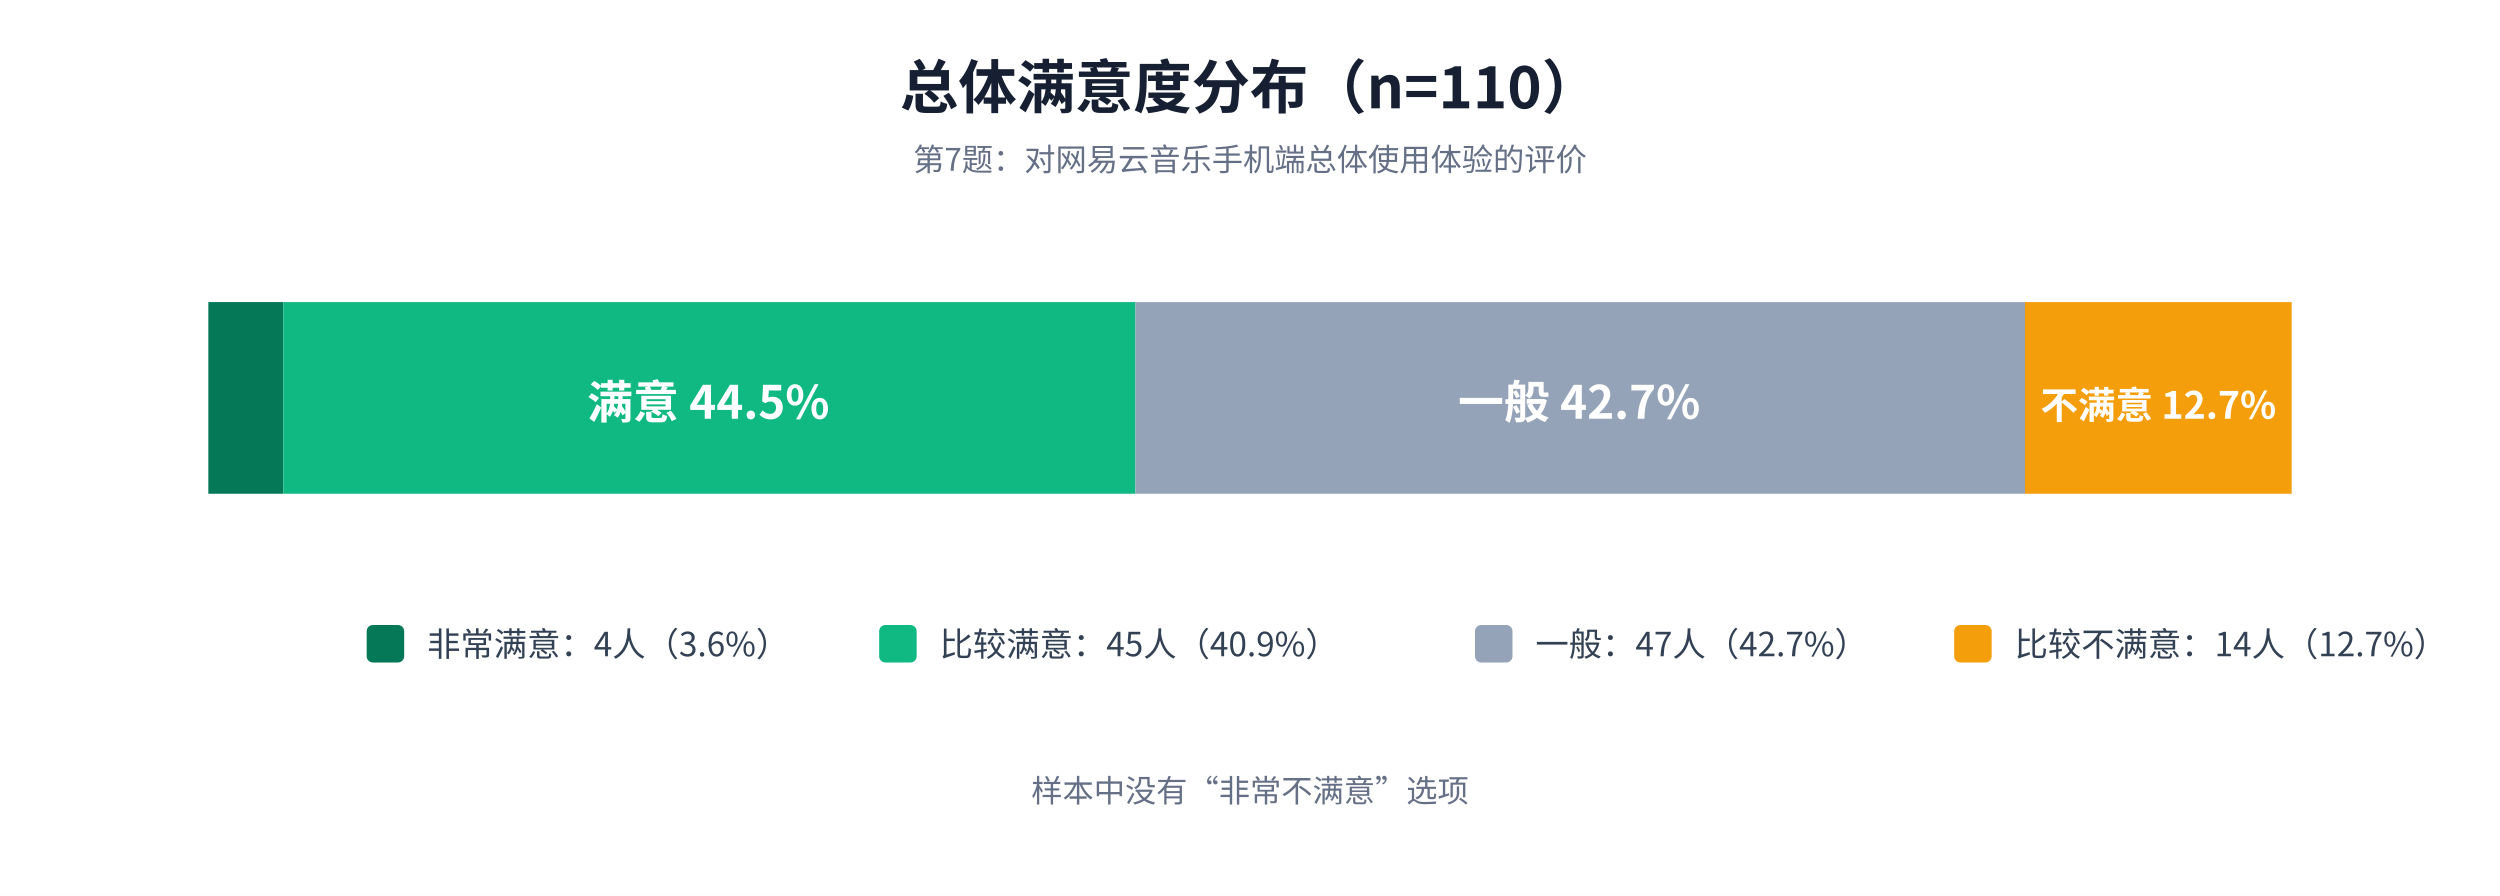
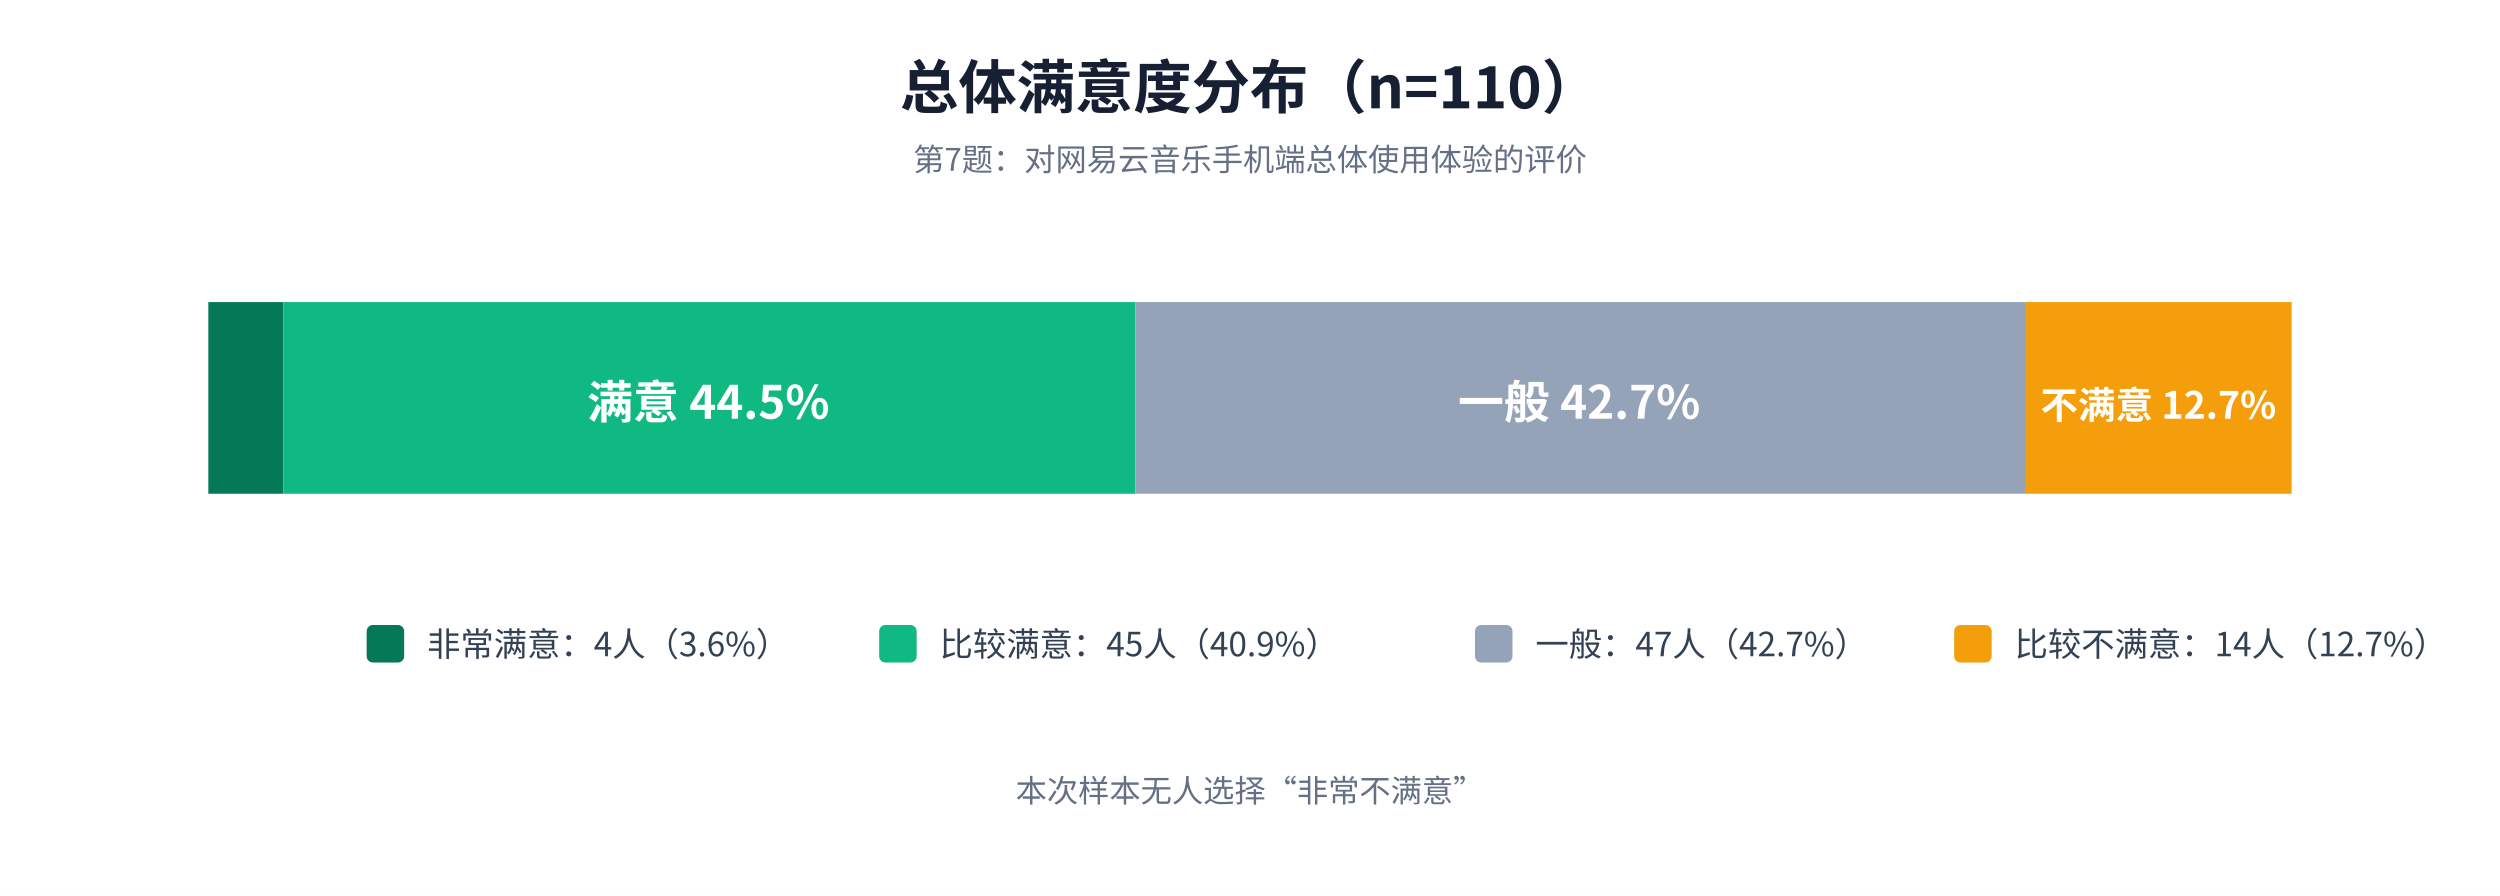
<svg xmlns="http://www.w3.org/2000/svg" width="1200" height="430" viewBox="0 0 1200 430">
  <rect width="1200" height="430" fill="#ffffff" />
  <text x="600" y="52" text-anchor="middle" font-family="Microsoft YaHei, Noto Sans CJK SC, Arial, sans-serif" font-size="28" font-weight="700" fill="#172033">总体满意度分布（n=110）</text>
  <text x="600" y="82" text-anchor="middle" font-family="Microsoft YaHei, Noto Sans CJK SC, Arial, sans-serif" font-size="15" fill="#657086">第7题：对网易云音乐手机端总体使用体验的评价</text>
  <g transform="translate(100 145)">
    <rect x="0" y="0" width="36" height="92" fill="#047857" />
    <rect x="36" y="0" width="409" height="92" fill="#10B981" />
    <rect x="445" y="0" width="427" height="92" fill="#94A3B8" />
    <rect x="872" y="0" width="128" height="92" fill="#F59E0B" />
    <text x="240" y="56" text-anchor="middle" font-family="Microsoft YaHei, Noto Sans CJK SC, Arial, sans-serif" font-size="22" font-weight="700" fill="#ffffff">满意 44.5%</text>
    <text x="658" y="56" text-anchor="middle" font-family="Microsoft YaHei, Noto Sans CJK SC, Arial, sans-serif" font-size="22" font-weight="700" fill="#ffffff">一般 42.7%</text>
    <text x="936" y="56" text-anchor="middle" font-family="Microsoft YaHei, Noto Sans CJK SC, Arial, sans-serif" font-size="18" font-weight="700" fill="#ffffff">不满意 12.7%</text>
  </g>
  <g font-family="Microsoft YaHei, Noto Sans CJK SC, Arial, sans-serif" font-size="16" fill="#334155">
    <rect x="176" y="300" width="18" height="18" rx="3" fill="#047857" />
    <text x="205" y="315">非常满意：4人（3.6%）</text>
    <rect x="422" y="300" width="18" height="18" rx="3" fill="#10B981" />
    <text x="451" y="315">比较满意：45人（40.9%）</text>
    <rect x="708" y="300" width="18" height="18" rx="3" fill="#94A3B8" />
    <text x="737" y="315">一般：47人（42.7%）</text>
    <rect x="938" y="300" width="18" height="18" rx="3" fill="#F59E0B" />
    <text x="967" y="315">比较不满意：14人（12.7%）</text>
  </g>
-   <text x="600" y="385" text-anchor="middle" font-family="Microsoft YaHei, Noto Sans CJK SC, Arial, sans-serif" font-size="15" fill="#657086">样本中没有“非常不满意”选项</text>
+   <text x="600" y="385" text-anchor="middle" font-family="Microsoft YaHei, Noto Sans CJK SC, Arial, sans-serif" font-size="15" fill="#657086">本次样本无人选择“非常不满意”</text>
</svg>
